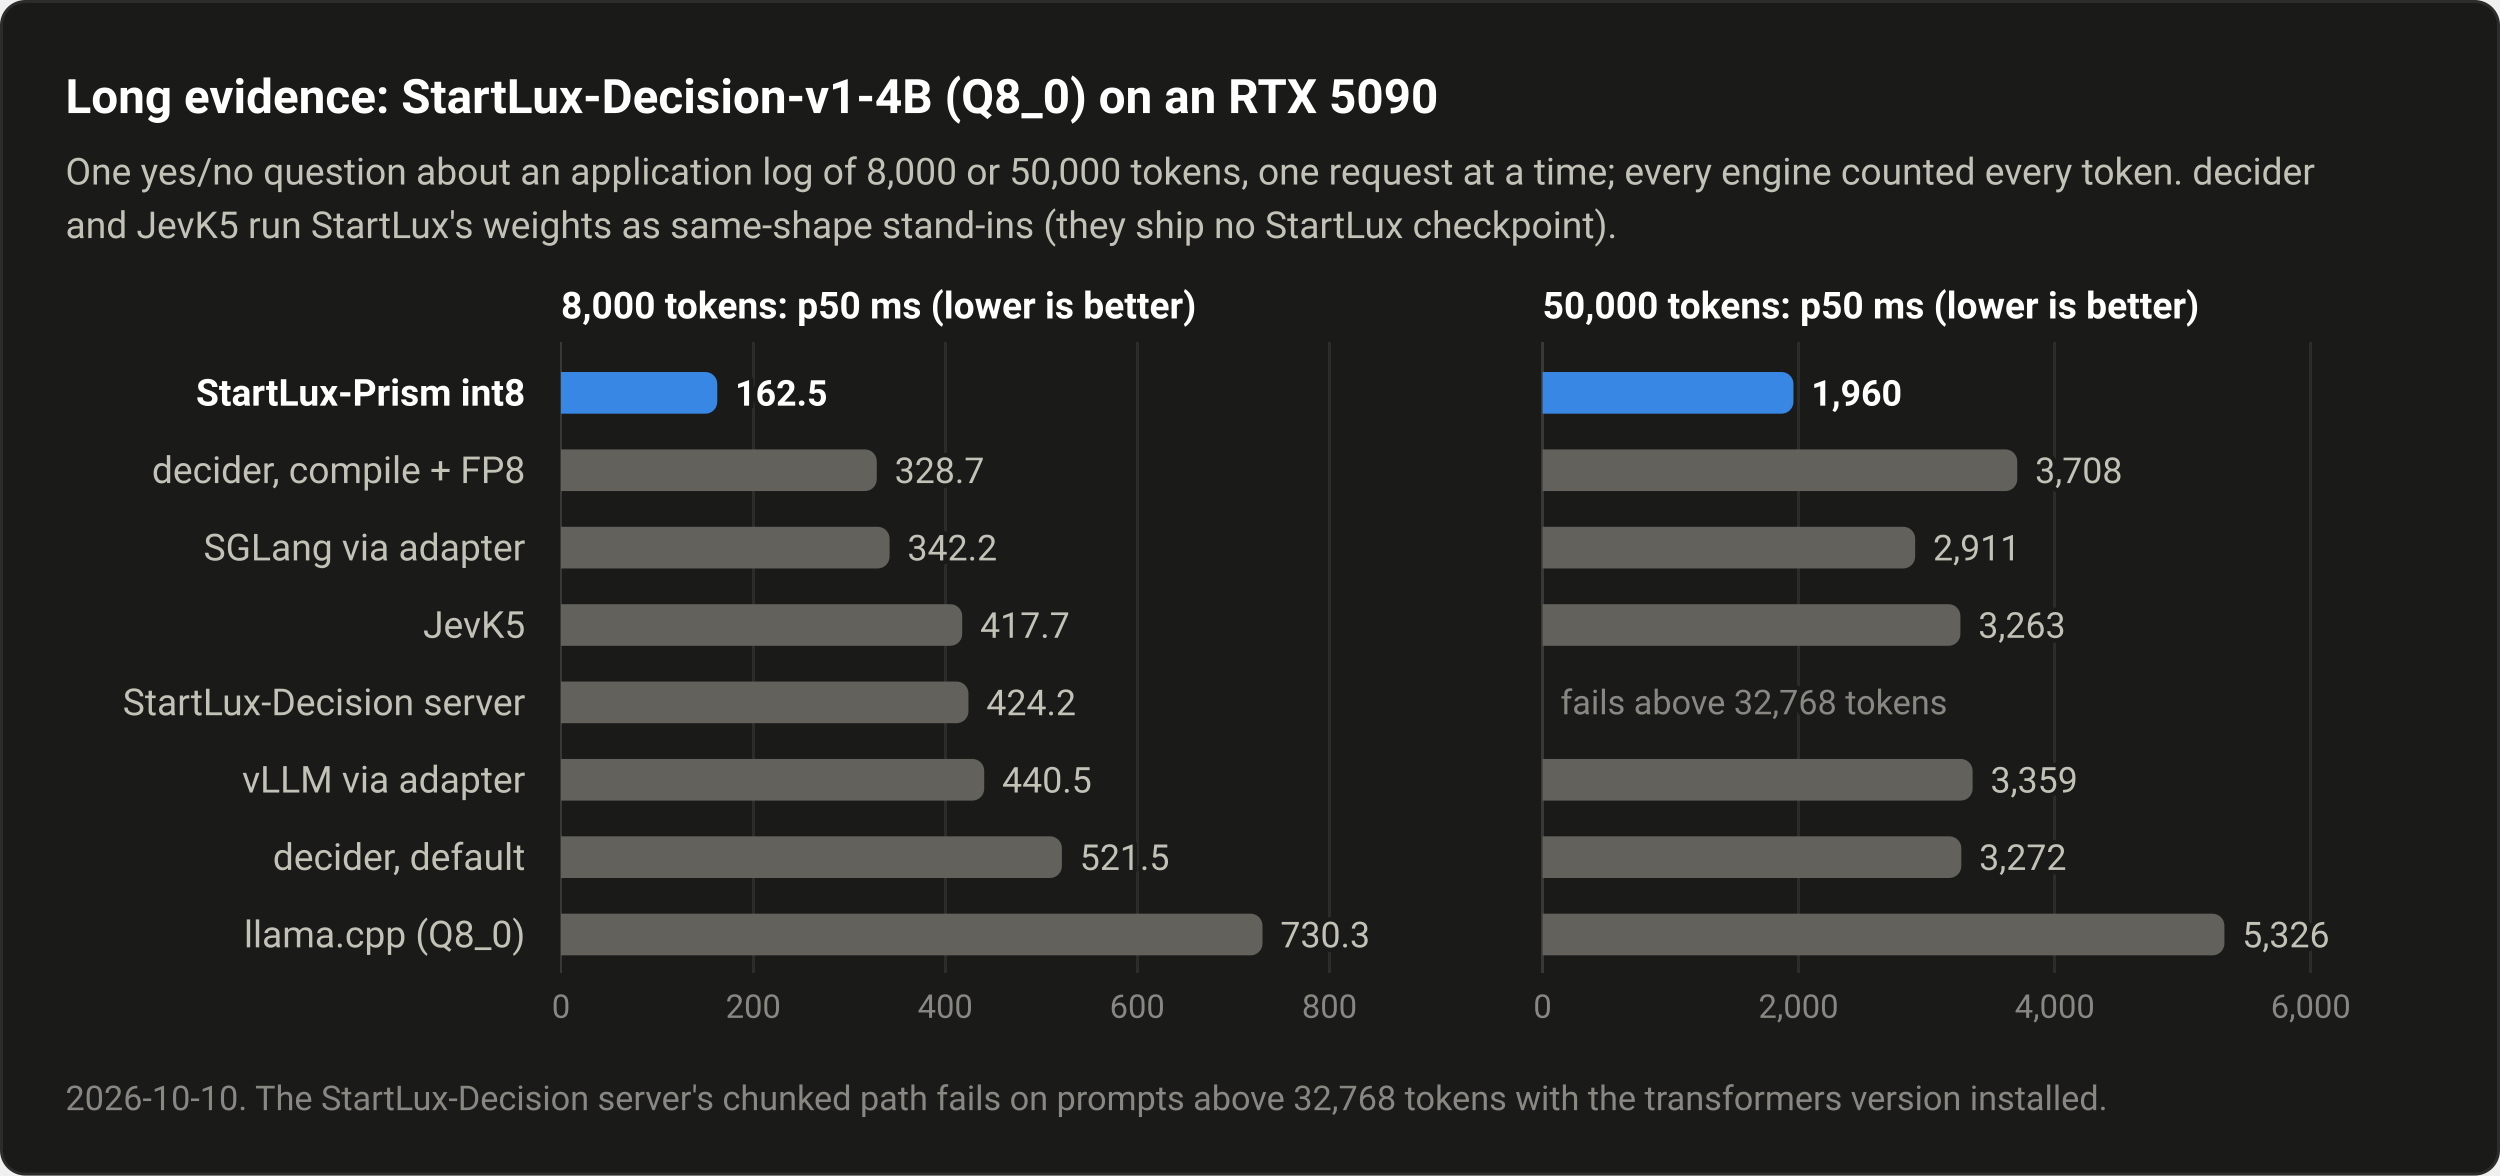
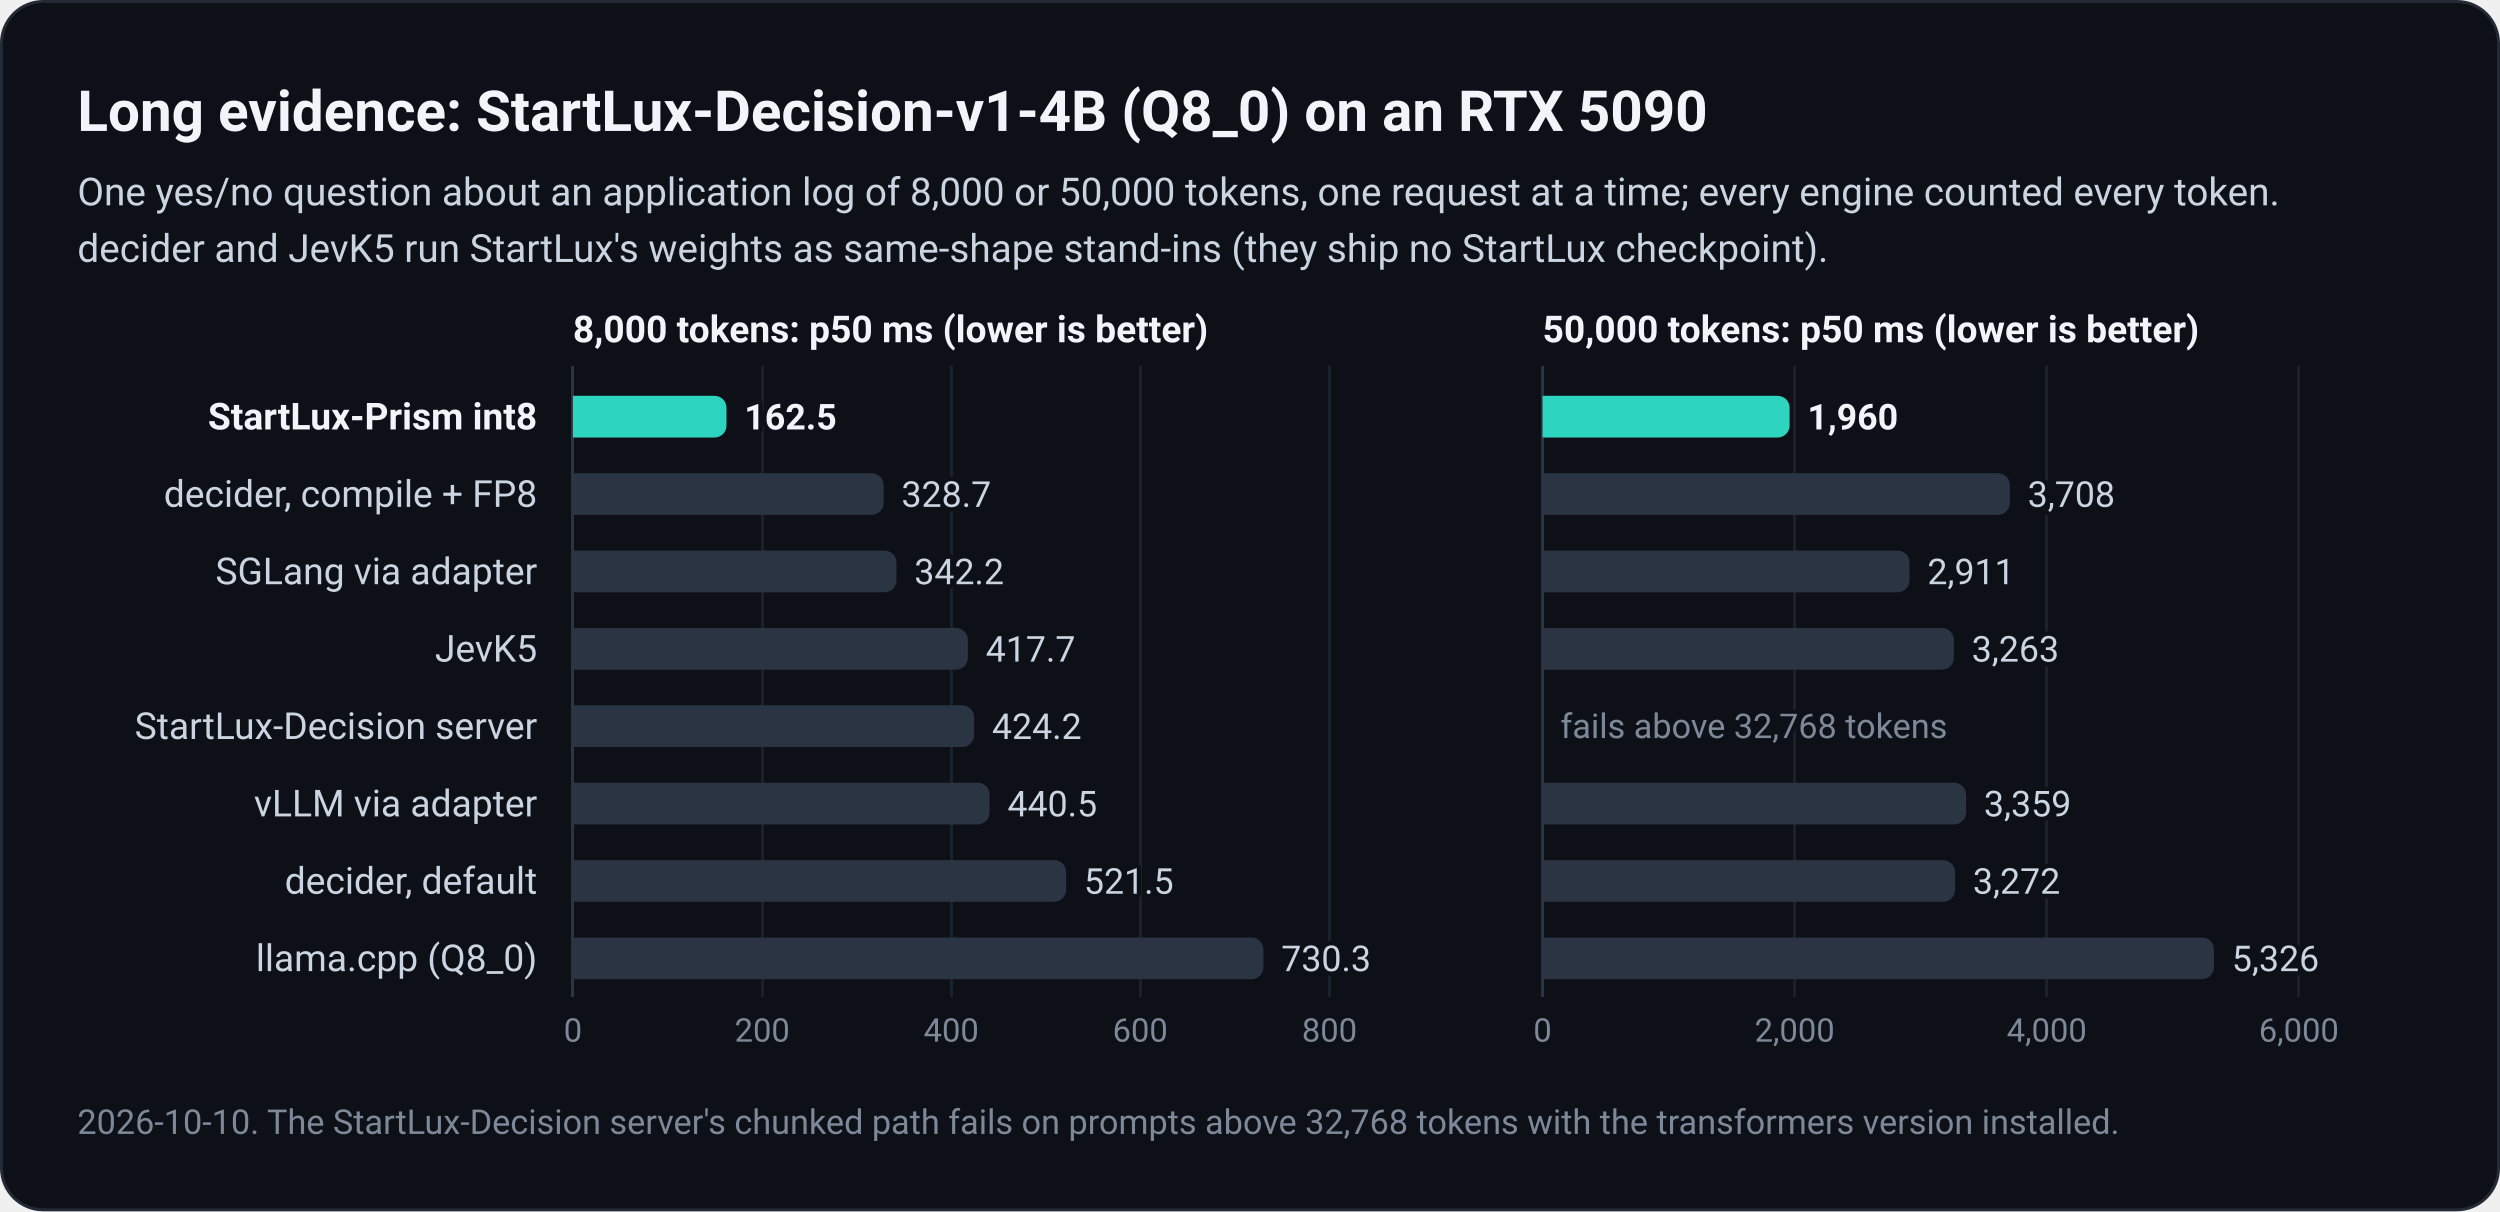
- <svg xmlns="http://www.w3.org/2000/svg" width="840" height="395" viewBox="0 0 840 395" role="img" aria-labelledby="title desc" font-family="system-ui, -apple-system, 'Segoe UI', Roboto, 'Helvetica Neue', Arial, sans-serif">
-   <rect x="0.5" y="0.5" width="839" height="394" rx="8" fill="#1a1a19" stroke="#2c2c2a" />
-   <text x="22.0" y="38.0" font-size="16" fill="#ffffff" text-anchor="start" font-weight="600">Long evidence: StartLux-Decision-v1-4B (Q8_0) on an RTX 5090</text>
-   <text x="22.0" y="62.0" font-size="12.5" fill="#c3c2b7" text-anchor="start" font-weight="400">One yes/no question about an application log of 8,000 or 50,000 tokens, one request at a time; every engine counted every token. decider</text>
-   <text x="22.0" y="80.0" font-size="12.5" fill="#c3c2b7" text-anchor="start" font-weight="400">and JevK5 run StartLux's weights as same-shape stand-ins (they ship no StartLux checkpoint).</text>
-   <text x="188.5" y="107.0" font-size="12.5" fill="#ffffff" text-anchor="start" font-weight="600">8,000 tokens: p50 ms (lower is better)</text>
-   <text x="188.5" y="342.0" font-size="11" fill="#898781" text-anchor="middle" font-weight="400" style="font-variant-numeric: tabular-nums">0</text>
-   <line x1="253.1" y1="115.0" x2="253.1" y2="327.0" stroke="#2c2c2a" stroke-width="1" shape-rendering="crispEdges" />
-   <text x="253.1" y="342.0" font-size="11" fill="#898781" text-anchor="middle" font-weight="400" style="font-variant-numeric: tabular-nums">200</text>
-   <line x1="317.6" y1="115.0" x2="317.6" y2="327.0" stroke="#2c2c2a" stroke-width="1" shape-rendering="crispEdges" />
-   <text x="317.6" y="342.0" font-size="11" fill="#898781" text-anchor="middle" font-weight="400" style="font-variant-numeric: tabular-nums">400</text>
-   <line x1="382.1" y1="115.0" x2="382.1" y2="327.0" stroke="#2c2c2a" stroke-width="1" shape-rendering="crispEdges" />
-   <text x="382.1" y="342.0" font-size="11" fill="#898781" text-anchor="middle" font-weight="400" style="font-variant-numeric: tabular-nums">600</text>
-   <line x1="446.7" y1="115.0" x2="446.7" y2="327.0" stroke="#2c2c2a" stroke-width="1" shape-rendering="crispEdges" />
-   <text x="446.7" y="342.0" font-size="11" fill="#898781" text-anchor="middle" font-weight="400" style="font-variant-numeric: tabular-nums">800</text>
-   <line x1="188.5" y1="115.0" x2="188.5" y2="327.0" stroke="#383835" stroke-width="1" shape-rendering="crispEdges" />
-   <path d="M188.5,125.0 H237.0 A4.0,4.0 0 0 1 241.0,129.0 V135.0 A4.0,4.0 0 0 1 237.0,139.0 H188.5 Z" fill="#3987e5" />
-   <text x="247.0" y="136.3" font-size="12" fill="#ffffff" text-anchor="start" font-weight="600" style="font-variant-numeric: tabular-nums" stroke="#1a1a19" stroke-width="3" stroke-linejoin="round" paint-order="stroke">162.5</text>
-   <path d="M188.5,151.0 H290.6 A4.0,4.0 0 0 1 294.6,155.0 V161.0 A4.0,4.0 0 0 1 290.6,165.0 H188.5 Z" fill="#62615c" />
-   <text x="300.6" y="162.3" font-size="12" fill="#c3c2b7" text-anchor="start" font-weight="400" style="font-variant-numeric: tabular-nums" stroke="#1a1a19" stroke-width="3" stroke-linejoin="round" paint-order="stroke">328.7</text>
-   <path d="M188.5,177.0 H294.9 A4.0,4.0 0 0 1 298.9,181.0 V187.0 A4.0,4.0 0 0 1 294.9,191.0 H188.5 Z" fill="#62615c" />
-   <text x="304.9" y="188.3" font-size="12" fill="#c3c2b7" text-anchor="start" font-weight="400" style="font-variant-numeric: tabular-nums" stroke="#1a1a19" stroke-width="3" stroke-linejoin="round" paint-order="stroke">342.2</text>
-   <path d="M188.5,203.0 H319.3 A4.0,4.0 0 0 1 323.3,207.0 V213.0 A4.0,4.0 0 0 1 319.3,217.0 H188.5 Z" fill="#62615c" />
-   <text x="329.3" y="214.3" font-size="12" fill="#c3c2b7" text-anchor="start" font-weight="400" style="font-variant-numeric: tabular-nums" stroke="#1a1a19" stroke-width="3" stroke-linejoin="round" paint-order="stroke">417.7</text>
-   <path d="M188.5,229.0 H321.4 A4.0,4.0 0 0 1 325.4,233.0 V239.0 A4.0,4.0 0 0 1 321.4,243.0 H188.5 Z" fill="#62615c" />
-   <text x="331.4" y="240.3" font-size="12" fill="#c3c2b7" text-anchor="start" font-weight="400" style="font-variant-numeric: tabular-nums" stroke="#1a1a19" stroke-width="3" stroke-linejoin="round" paint-order="stroke">424.2</text>
-   <path d="M188.5,255.0 H326.7 A4.0,4.0 0 0 1 330.7,259.0 V265.0 A4.0,4.0 0 0 1 326.7,269.0 H188.5 Z" fill="#62615c" />
-   <text x="336.7" y="266.3" font-size="12" fill="#c3c2b7" text-anchor="start" font-weight="400" style="font-variant-numeric: tabular-nums" stroke="#1a1a19" stroke-width="3" stroke-linejoin="round" paint-order="stroke">440.5</text>
-   <path d="M188.5,281.0 H352.8 A4.0,4.0 0 0 1 356.8,285.0 V291.0 A4.0,4.0 0 0 1 352.8,295.0 H188.5 Z" fill="#62615c" />
-   <text x="362.8" y="292.3" font-size="12" fill="#c3c2b7" text-anchor="start" font-weight="400" style="font-variant-numeric: tabular-nums" stroke="#1a1a19" stroke-width="3" stroke-linejoin="round" paint-order="stroke">521.5</text>
-   <path d="M188.5,307.0 H420.2 A4.0,4.0 0 0 1 424.2,311.0 V317.0 A4.0,4.0 0 0 1 420.2,321.0 H188.5 Z" fill="#62615c" />
-   <text x="430.2" y="318.3" font-size="12" fill="#c3c2b7" text-anchor="start" font-weight="400" style="font-variant-numeric: tabular-nums" stroke="#1a1a19" stroke-width="3" stroke-linejoin="round" paint-order="stroke">730.3</text>
-   <text x="518.3" y="107.0" font-size="12.5" fill="#ffffff" text-anchor="start" font-weight="600">50,000 tokens: p50 ms (lower is better)</text>
-   <text x="518.3" y="342.0" font-size="11" fill="#898781" text-anchor="middle" font-weight="400" style="font-variant-numeric: tabular-nums">0</text>
-   <line x1="604.3" y1="115.0" x2="604.3" y2="327.0" stroke="#2c2c2a" stroke-width="1" shape-rendering="crispEdges" />
-   <text x="604.3" y="342.0" font-size="11" fill="#898781" text-anchor="middle" font-weight="400" style="font-variant-numeric: tabular-nums">2,000</text>
-   <line x1="690.4" y1="115.0" x2="690.4" y2="327.0" stroke="#2c2c2a" stroke-width="1" shape-rendering="crispEdges" />
-   <text x="690.4" y="342.0" font-size="11" fill="#898781" text-anchor="middle" font-weight="400" style="font-variant-numeric: tabular-nums">4,000</text>
-   <line x1="776.4" y1="115.0" x2="776.4" y2="327.0" stroke="#2c2c2a" stroke-width="1" shape-rendering="crispEdges" />
-   <text x="776.4" y="342.0" font-size="11" fill="#898781" text-anchor="middle" font-weight="400" style="font-variant-numeric: tabular-nums">6,000</text>
-   <line x1="518.3" y1="115.0" x2="518.3" y2="327.0" stroke="#383835" stroke-width="1" shape-rendering="crispEdges" />
-   <path d="M518.3,125.0 H598.6 A4.0,4.0 0 0 1 602.6,129.0 V135.0 A4.0,4.0 0 0 1 598.6,139.0 H518.3 Z" fill="#3987e5" />
-   <text x="608.6" y="136.3" font-size="12" fill="#ffffff" text-anchor="start" font-weight="600" style="font-variant-numeric: tabular-nums" stroke="#1a1a19" stroke-width="3" stroke-linejoin="round" paint-order="stroke">1,960</text>
-   <path d="M518.3,151.0 H673.8 A4.0,4.0 0 0 1 677.8,155.0 V161.0 A4.0,4.0 0 0 1 673.8,165.0 H518.3 Z" fill="#62615c" />
-   <text x="683.8" y="162.3" font-size="12" fill="#c3c2b7" text-anchor="start" font-weight="400" style="font-variant-numeric: tabular-nums" stroke="#1a1a19" stroke-width="3" stroke-linejoin="round" paint-order="stroke">3,708</text>
-   <path d="M518.3,177.0 H639.5 A4.0,4.0 0 0 1 643.5,181.0 V187.0 A4.0,4.0 0 0 1 639.5,191.0 H518.3 Z" fill="#62615c" />
-   <text x="649.5" y="188.3" font-size="12" fill="#c3c2b7" text-anchor="start" font-weight="400" style="font-variant-numeric: tabular-nums" stroke="#1a1a19" stroke-width="3" stroke-linejoin="round" paint-order="stroke">2,911</text>
-   <path d="M518.3,203.0 H654.7 A4.0,4.0 0 0 1 658.7,207.0 V213.0 A4.0,4.0 0 0 1 654.7,217.0 H518.3 Z" fill="#62615c" />
-   <text x="664.7" y="214.3" font-size="12" fill="#c3c2b7" text-anchor="start" font-weight="400" style="font-variant-numeric: tabular-nums" stroke="#1a1a19" stroke-width="3" stroke-linejoin="round" paint-order="stroke">3,263</text>
-   <text x="524.3" y="240.0" font-size="11.5" fill="#898781" text-anchor="start" font-weight="400" stroke="#1a1a19" stroke-width="3" stroke-linejoin="round" paint-order="stroke">fails above 32,768 tokens</text>
-   <path d="M518.3,255.0 H658.8 A4.0,4.0 0 0 1 662.8,259.0 V265.0 A4.0,4.0 0 0 1 658.8,269.0 H518.3 Z" fill="#62615c" />
-   <text x="668.8" y="266.3" font-size="12" fill="#c3c2b7" text-anchor="start" font-weight="400" style="font-variant-numeric: tabular-nums" stroke="#1a1a19" stroke-width="3" stroke-linejoin="round" paint-order="stroke">3,359</text>
-   <path d="M518.3,281.0 H655.0 A4.0,4.0 0 0 1 659.0,285.0 V291.0 A4.0,4.0 0 0 1 655.0,295.0 H518.3 Z" fill="#62615c" />
-   <text x="665.0" y="292.3" font-size="12" fill="#c3c2b7" text-anchor="start" font-weight="400" style="font-variant-numeric: tabular-nums" stroke="#1a1a19" stroke-width="3" stroke-linejoin="round" paint-order="stroke">3,272</text>
-   <path d="M518.3,307.0 H743.4 A4.0,4.0 0 0 1 747.4,311.0 V317.0 A4.0,4.0 0 0 1 743.4,321.0 H518.3 Z" fill="#62615c" />
-   <text x="753.4" y="318.3" font-size="12" fill="#c3c2b7" text-anchor="start" font-weight="400" style="font-variant-numeric: tabular-nums" stroke="#1a1a19" stroke-width="3" stroke-linejoin="round" paint-order="stroke">5,326</text>
-   <text x="176.5" y="136.3" font-size="12.5" fill="#ffffff" text-anchor="end" font-weight="600">StartLux-Prism int8</text>
-   <text x="176.5" y="162.3" font-size="12.5" fill="#c3c2b7" text-anchor="end" font-weight="400">decider, compile + FP8</text>
-   <text x="176.5" y="188.3" font-size="12.5" fill="#c3c2b7" text-anchor="end" font-weight="400">SGLang via adapter</text>
-   <text x="176.5" y="214.3" font-size="12.5" fill="#c3c2b7" text-anchor="end" font-weight="400">JevK5</text>
-   <text x="176.5" y="240.3" font-size="12.5" fill="#c3c2b7" text-anchor="end" font-weight="400">StartLux-Decision server</text>
-   <text x="176.5" y="266.3" font-size="12.5" fill="#c3c2b7" text-anchor="end" font-weight="400">vLLM via adapter</text>
-   <text x="176.5" y="292.3" font-size="12.5" fill="#c3c2b7" text-anchor="end" font-weight="400">decider, default</text>
-   <text x="176.5" y="318.3" font-size="12.5" fill="#c3c2b7" text-anchor="end" font-weight="400">llama.cpp (Q8_0)</text>
-   <text x="22.0" y="373.0" font-size="11.5" fill="#898781" text-anchor="start" font-weight="400">2026-10-10. The StartLux-Decision server's chunked path fails on prompts above 32,768 tokens with the transformers version installed.</text>
+ <svg xmlns="http://www.w3.org/2000/svg" width="840" height="407" viewBox="0 0 840 407" role="img" aria-labelledby="title desc" font-family="system-ui, -apple-system, 'Segoe UI', Roboto, 'Helvetica Neue', Arial, sans-serif">
+   <rect x="0.5" y="0.5" width="839" height="406" rx="14" fill="#0d1117" stroke="#232a35" />
+   <text x="26.0" y="44.0" font-size="19" fill="#f1f5f9" text-anchor="start" font-weight="700">Long evidence: StartLux-Decision-v1-4B (Q8_0) on an RTX 5090</text>
+   <text x="26.0" y="69.0" font-size="13" fill="#cbd5e1" text-anchor="start" font-weight="400">One yes/no question about an application log of 8,000 or 50,000 tokens, one request at a time; every engine counted every token.</text>
+   <text x="26.0" y="88.0" font-size="13" fill="#cbd5e1" text-anchor="start" font-weight="400">decider and JevK5 run StartLux's weights as same-shape stand-ins (they ship no StartLux checkpoint).</text>
+   <text x="192.5" y="115.0" font-size="12.5" fill="#f1f5f9" text-anchor="start" font-weight="600">8,000 tokens: p50 ms (lower is better)</text>
+   <text x="192.5" y="350.0" font-size="11" fill="#7d8899" text-anchor="middle" font-weight="400" style="font-variant-numeric: tabular-nums">0</text>
+   <line x1="256.1" y1="123.0" x2="256.1" y2="335.0" stroke="#1b222c" stroke-width="1" shape-rendering="crispEdges" />
+   <text x="256.1" y="350.0" font-size="11" fill="#7d8899" text-anchor="middle" font-weight="400" style="font-variant-numeric: tabular-nums">200</text>
+   <line x1="319.6" y1="123.0" x2="319.6" y2="335.0" stroke="#1b222c" stroke-width="1" shape-rendering="crispEdges" />
+   <text x="319.6" y="350.0" font-size="11" fill="#7d8899" text-anchor="middle" font-weight="400" style="font-variant-numeric: tabular-nums">400</text>
+   <line x1="383.1" y1="123.0" x2="383.1" y2="335.0" stroke="#1b222c" stroke-width="1" shape-rendering="crispEdges" />
+   <text x="383.1" y="350.0" font-size="11" fill="#7d8899" text-anchor="middle" font-weight="400" style="font-variant-numeric: tabular-nums">600</text>
+   <line x1="446.7" y1="123.0" x2="446.7" y2="335.0" stroke="#1b222c" stroke-width="1" shape-rendering="crispEdges" />
+   <text x="446.7" y="350.0" font-size="11" fill="#7d8899" text-anchor="middle" font-weight="400" style="font-variant-numeric: tabular-nums">800</text>
+   <line x1="192.5" y1="123.0" x2="192.5" y2="335.0" stroke="#2b3443" stroke-width="1" shape-rendering="crispEdges" />
+   <path d="M192.5,133.0 H240.1 A4.0,4.0 0 0 1 244.1,137.0 V143.0 A4.0,4.0 0 0 1 240.1,147.0 H192.5 Z" fill="#2dd4bf" />
+   <text x="250.1" y="144.3" font-size="12" fill="#f1f5f9" text-anchor="start" font-weight="600" style="font-variant-numeric: tabular-nums" stroke="#0d1117" stroke-width="3" stroke-linejoin="round" paint-order="stroke">162.5</text>
+   <path d="M192.5,159.0 H292.9 A4.0,4.0 0 0 1 296.9,163.0 V169.0 A4.0,4.0 0 0 1 292.9,173.0 H192.5 Z" fill="#2b3443" />
+   <text x="302.9" y="170.3" font-size="12" fill="#cbd5e1" text-anchor="start" font-weight="400" style="font-variant-numeric: tabular-nums" stroke="#0d1117" stroke-width="3" stroke-linejoin="round" paint-order="stroke">328.7</text>
+   <path d="M192.5,185.0 H297.2 A4.0,4.0 0 0 1 301.2,189.0 V195.0 A4.0,4.0 0 0 1 297.2,199.0 H192.5 Z" fill="#2b3443" />
+   <text x="307.2" y="196.3" font-size="12" fill="#cbd5e1" text-anchor="start" font-weight="400" style="font-variant-numeric: tabular-nums" stroke="#0d1117" stroke-width="3" stroke-linejoin="round" paint-order="stroke">342.2</text>
+   <path d="M192.5,211.0 H321.2 A4.0,4.0 0 0 1 325.2,215.0 V221.0 A4.0,4.0 0 0 1 321.2,225.0 H192.5 Z" fill="#2b3443" />
+   <text x="331.2" y="222.3" font-size="12" fill="#cbd5e1" text-anchor="start" font-weight="400" style="font-variant-numeric: tabular-nums" stroke="#0d1117" stroke-width="3" stroke-linejoin="round" paint-order="stroke">417.7</text>
+   <path d="M192.5,237.0 H323.3 A4.0,4.0 0 0 1 327.3,241.0 V247.0 A4.0,4.0 0 0 1 323.3,251.0 H192.5 Z" fill="#2b3443" />
+   <text x="333.3" y="248.3" font-size="12" fill="#cbd5e1" text-anchor="start" font-weight="400" style="font-variant-numeric: tabular-nums" stroke="#0d1117" stroke-width="3" stroke-linejoin="round" paint-order="stroke">424.2</text>
+   <path d="M192.5,263.0 H328.5 A4.0,4.0 0 0 1 332.5,267.0 V273.0 A4.0,4.0 0 0 1 328.5,277.0 H192.5 Z" fill="#2b3443" />
+   <text x="338.5" y="274.3" font-size="12" fill="#cbd5e1" text-anchor="start" font-weight="400" style="font-variant-numeric: tabular-nums" stroke="#0d1117" stroke-width="3" stroke-linejoin="round" paint-order="stroke">440.5</text>
+   <path d="M192.5,289.0 H354.2 A4.0,4.0 0 0 1 358.2,293.0 V299.0 A4.0,4.0 0 0 1 354.2,303.0 H192.5 Z" fill="#2b3443" />
+   <text x="364.2" y="300.3" font-size="12" fill="#cbd5e1" text-anchor="start" font-weight="400" style="font-variant-numeric: tabular-nums" stroke="#0d1117" stroke-width="3" stroke-linejoin="round" paint-order="stroke">521.5</text>
+   <path d="M192.5,315.0 H420.5 A4.0,4.0 0 0 1 424.5,319.0 V325.0 A4.0,4.0 0 0 1 420.5,329.0 H192.5 Z" fill="#2b3443" />
+   <text x="430.5" y="326.3" font-size="12" fill="#cbd5e1" text-anchor="start" font-weight="400" style="font-variant-numeric: tabular-nums" stroke="#0d1117" stroke-width="3" stroke-linejoin="round" paint-order="stroke">730.3</text>
+   <text x="518.3" y="115.0" font-size="12.5" fill="#f1f5f9" text-anchor="start" font-weight="600">50,000 tokens: p50 ms (lower is better)</text>
+   <text x="518.3" y="350.0" font-size="11" fill="#7d8899" text-anchor="middle" font-weight="400" style="font-variant-numeric: tabular-nums">0</text>
+   <line x1="603.0" y1="123.0" x2="603.0" y2="335.0" stroke="#1b222c" stroke-width="1" shape-rendering="crispEdges" />
+   <text x="603.0" y="350.0" font-size="11" fill="#7d8899" text-anchor="middle" font-weight="400" style="font-variant-numeric: tabular-nums">2,000</text>
+   <line x1="687.7" y1="123.0" x2="687.7" y2="335.0" stroke="#1b222c" stroke-width="1" shape-rendering="crispEdges" />
+   <text x="687.7" y="350.0" font-size="11" fill="#7d8899" text-anchor="middle" font-weight="400" style="font-variant-numeric: tabular-nums">4,000</text>
+   <line x1="772.4" y1="123.0" x2="772.4" y2="335.0" stroke="#1b222c" stroke-width="1" shape-rendering="crispEdges" />
+   <text x="772.4" y="350.0" font-size="11" fill="#7d8899" text-anchor="middle" font-weight="400" style="font-variant-numeric: tabular-nums">6,000</text>
+   <line x1="518.3" y1="123.0" x2="518.3" y2="335.0" stroke="#2b3443" stroke-width="1" shape-rendering="crispEdges" />
+   <path d="M518.3,133.0 H597.3 A4.0,4.0 0 0 1 601.3,137.0 V143.0 A4.0,4.0 0 0 1 597.3,147.0 H518.3 Z" fill="#2dd4bf" />
+   <text x="607.3" y="144.3" font-size="12" fill="#f1f5f9" text-anchor="start" font-weight="600" style="font-variant-numeric: tabular-nums" stroke="#0d1117" stroke-width="3" stroke-linejoin="round" paint-order="stroke">1,960</text>
+   <path d="M518.3,159.0 H671.3 A4.0,4.0 0 0 1 675.3,163.0 V169.0 A4.0,4.0 0 0 1 671.3,173.0 H518.3 Z" fill="#2b3443" />
+   <text x="681.3" y="170.3" font-size="12" fill="#cbd5e1" text-anchor="start" font-weight="400" style="font-variant-numeric: tabular-nums" stroke="#0d1117" stroke-width="3" stroke-linejoin="round" paint-order="stroke">3,708</text>
+   <path d="M518.3,185.0 H637.6 A4.0,4.0 0 0 1 641.6,189.0 V195.0 A4.0,4.0 0 0 1 637.6,199.0 H518.3 Z" fill="#2b3443" />
+   <text x="647.6" y="196.3" font-size="12" fill="#cbd5e1" text-anchor="start" font-weight="400" style="font-variant-numeric: tabular-nums" stroke="#0d1117" stroke-width="3" stroke-linejoin="round" paint-order="stroke">2,911</text>
+   <path d="M518.3,211.0 H652.5 A4.0,4.0 0 0 1 656.5,215.0 V221.0 A4.0,4.0 0 0 1 652.5,225.0 H518.3 Z" fill="#2b3443" />
+   <text x="662.5" y="222.3" font-size="12" fill="#cbd5e1" text-anchor="start" font-weight="400" style="font-variant-numeric: tabular-nums" stroke="#0d1117" stroke-width="3" stroke-linejoin="round" paint-order="stroke">3,263</text>
+   <text x="524.3" y="248.0" font-size="11.5" fill="#7d8899" text-anchor="start" font-weight="400" stroke="#0d1117" stroke-width="3" stroke-linejoin="round" paint-order="stroke">fails above 32,768 tokens</text>
+   <path d="M518.3,263.0 H656.6 A4.0,4.0 0 0 1 660.6,267.0 V273.0 A4.0,4.0 0 0 1 656.6,277.0 H518.3 Z" fill="#2b3443" />
+   <text x="666.6" y="274.3" font-size="12" fill="#cbd5e1" text-anchor="start" font-weight="400" style="font-variant-numeric: tabular-nums" stroke="#0d1117" stroke-width="3" stroke-linejoin="round" paint-order="stroke">3,359</text>
+   <path d="M518.3,289.0 H652.9 A4.0,4.0 0 0 1 656.9,293.0 V299.0 A4.0,4.0 0 0 1 652.9,303.0 H518.3 Z" fill="#2b3443" />
+   <text x="662.9" y="300.3" font-size="12" fill="#cbd5e1" text-anchor="start" font-weight="400" style="font-variant-numeric: tabular-nums" stroke="#0d1117" stroke-width="3" stroke-linejoin="round" paint-order="stroke">3,272</text>
+   <path d="M518.3,315.0 H739.9 A4.0,4.0 0 0 1 743.9,319.0 V325.0 A4.0,4.0 0 0 1 739.9,329.0 H518.3 Z" fill="#2b3443" />
+   <text x="749.9" y="326.3" font-size="12" fill="#cbd5e1" text-anchor="start" font-weight="400" style="font-variant-numeric: tabular-nums" stroke="#0d1117" stroke-width="3" stroke-linejoin="round" paint-order="stroke">5,326</text>
+   <text x="180.5" y="144.3" font-size="12.5" fill="#f1f5f9" text-anchor="end" font-weight="600">StartLux-Prism int8</text>
+   <text x="180.5" y="170.3" font-size="12.5" fill="#cbd5e1" text-anchor="end" font-weight="400">decider, compile + FP8</text>
+   <text x="180.5" y="196.3" font-size="12.5" fill="#cbd5e1" text-anchor="end" font-weight="400">SGLang via adapter</text>
+   <text x="180.5" y="222.3" font-size="12.5" fill="#cbd5e1" text-anchor="end" font-weight="400">JevK5</text>
+   <text x="180.5" y="248.3" font-size="12.5" fill="#cbd5e1" text-anchor="end" font-weight="400">StartLux-Decision server</text>
+   <text x="180.5" y="274.3" font-size="12.5" fill="#cbd5e1" text-anchor="end" font-weight="400">vLLM via adapter</text>
+   <text x="180.5" y="300.3" font-size="12.5" fill="#cbd5e1" text-anchor="end" font-weight="400">decider, default</text>
+   <text x="180.5" y="326.3" font-size="12.5" fill="#cbd5e1" text-anchor="end" font-weight="400">llama.cpp (Q8_0)</text>
+   <text x="26.0" y="381.0" font-size="11.5" fill="#7d8899" text-anchor="start" font-weight="400">2026-10-10. The StartLux-Decision server's chunked path fails on prompts above 32,768 tokens with the transformers version installed.</text>
</svg>
